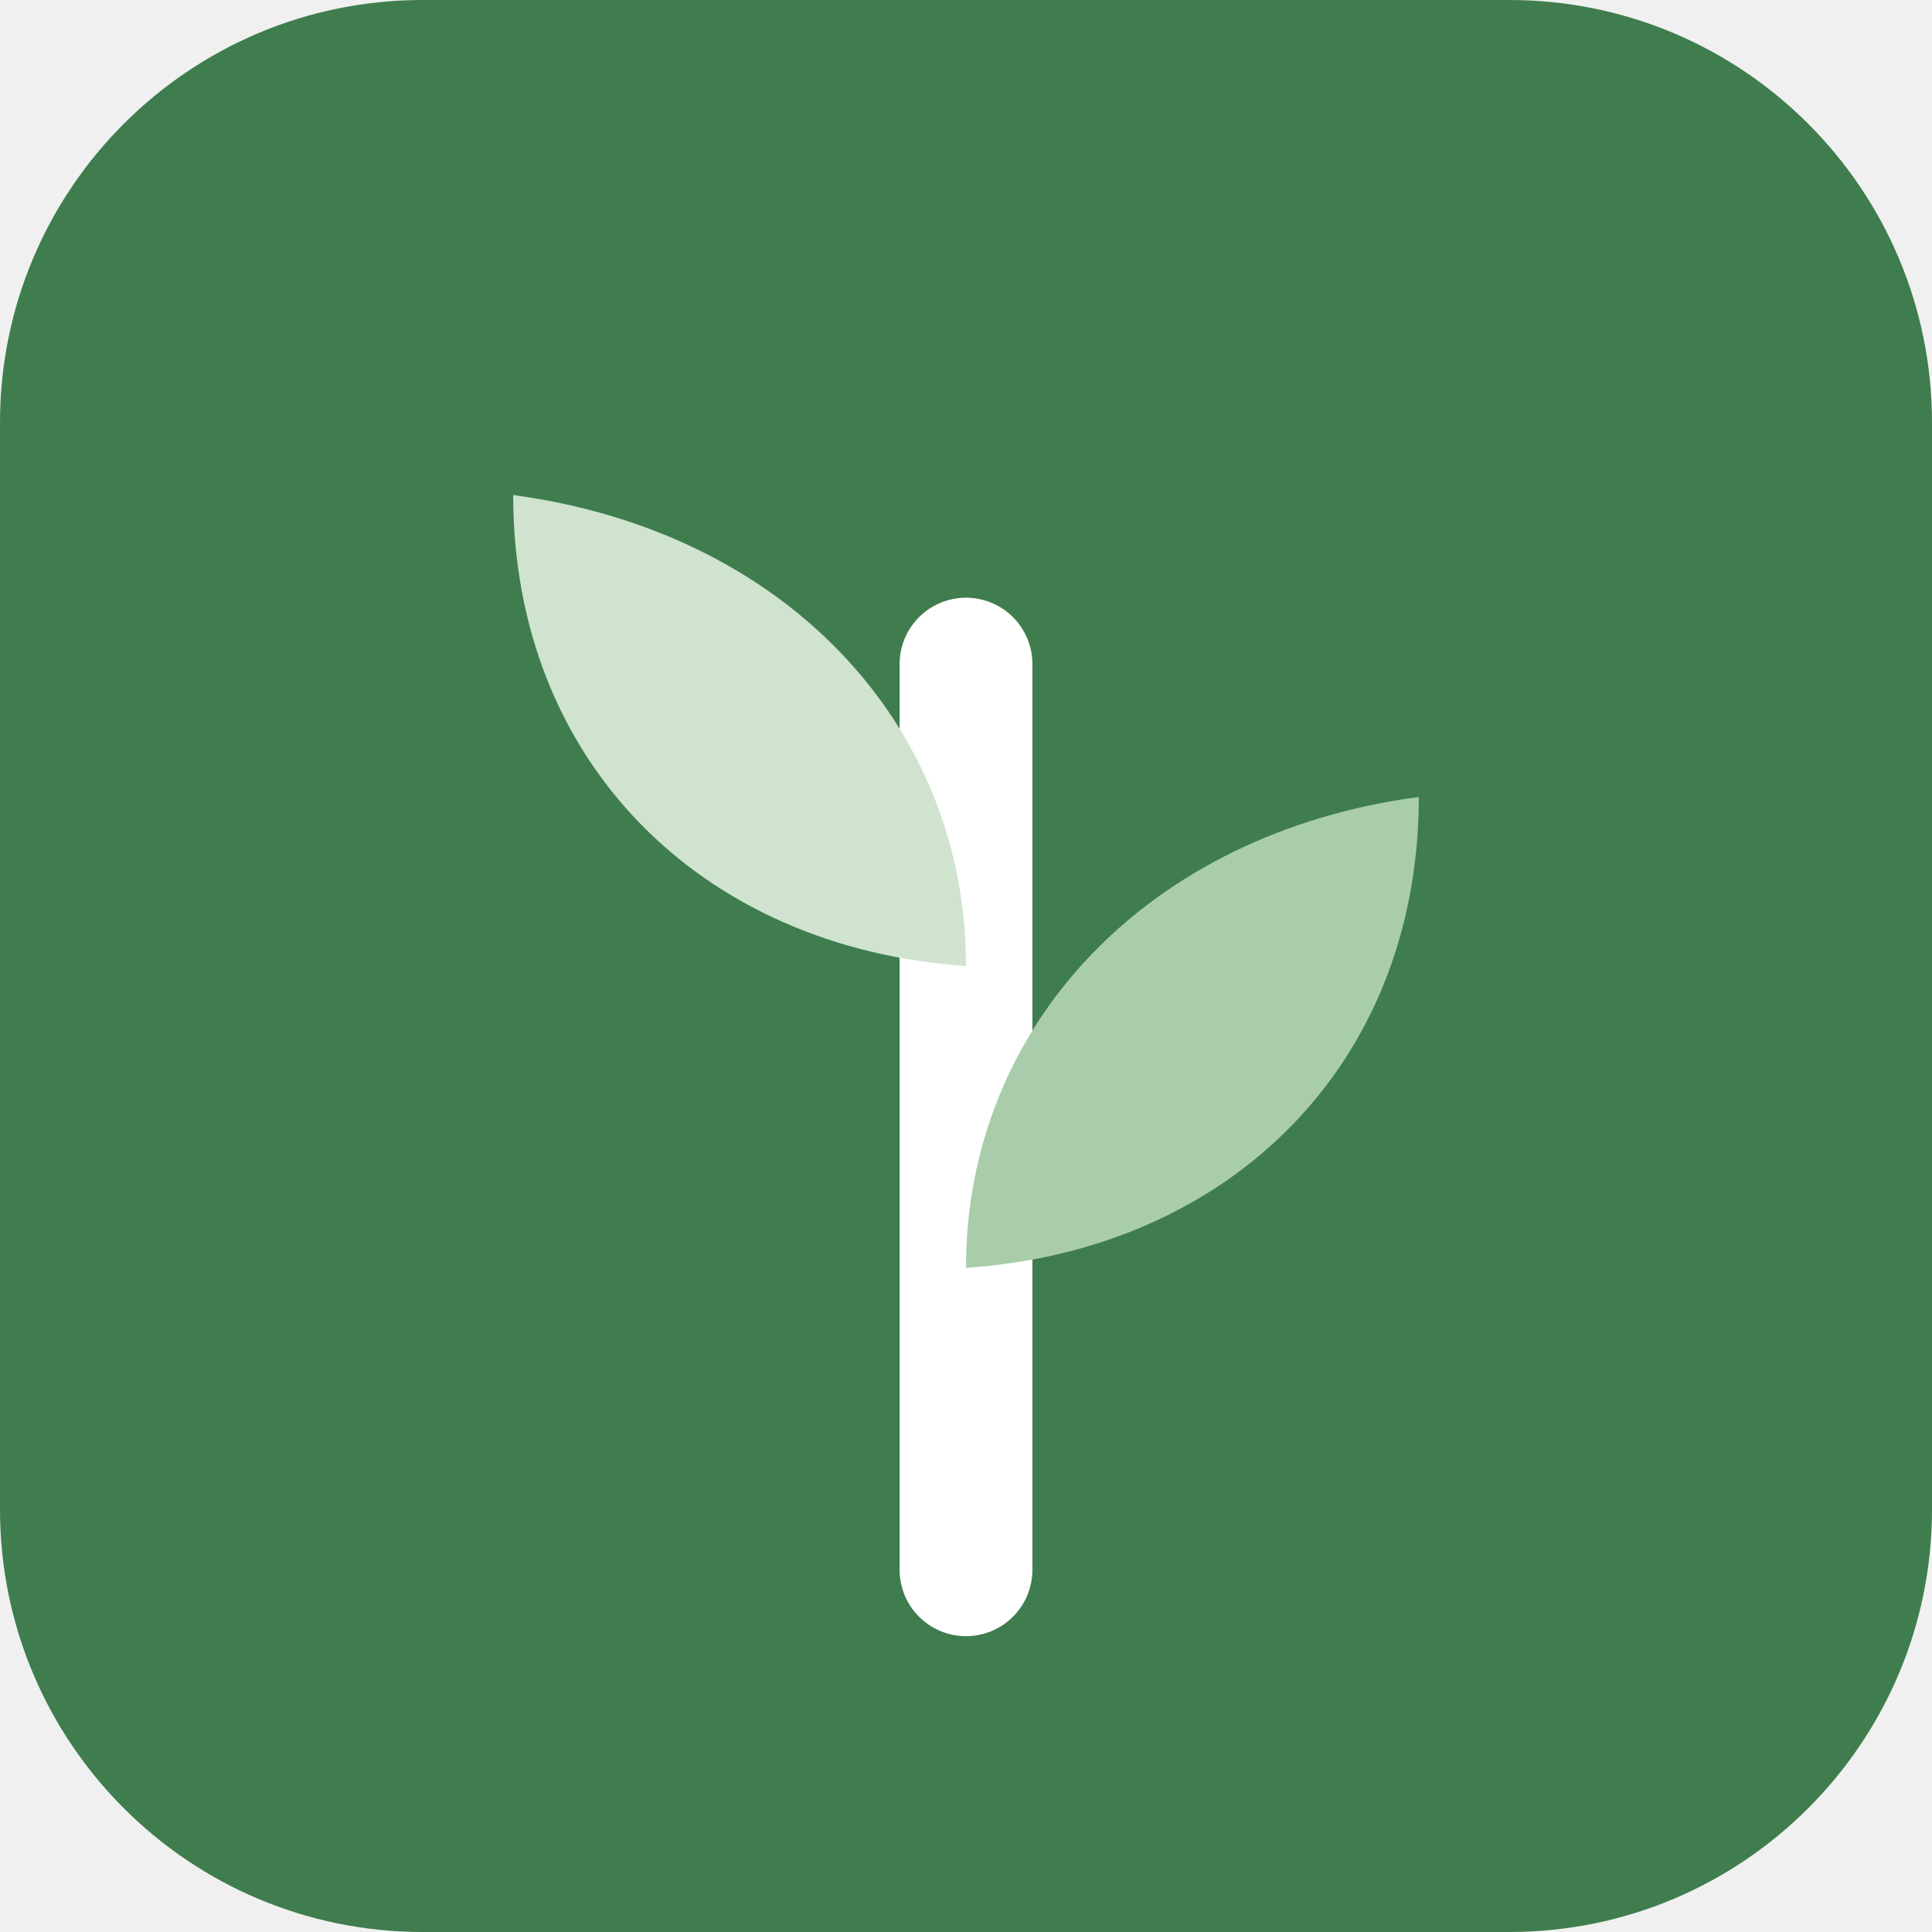
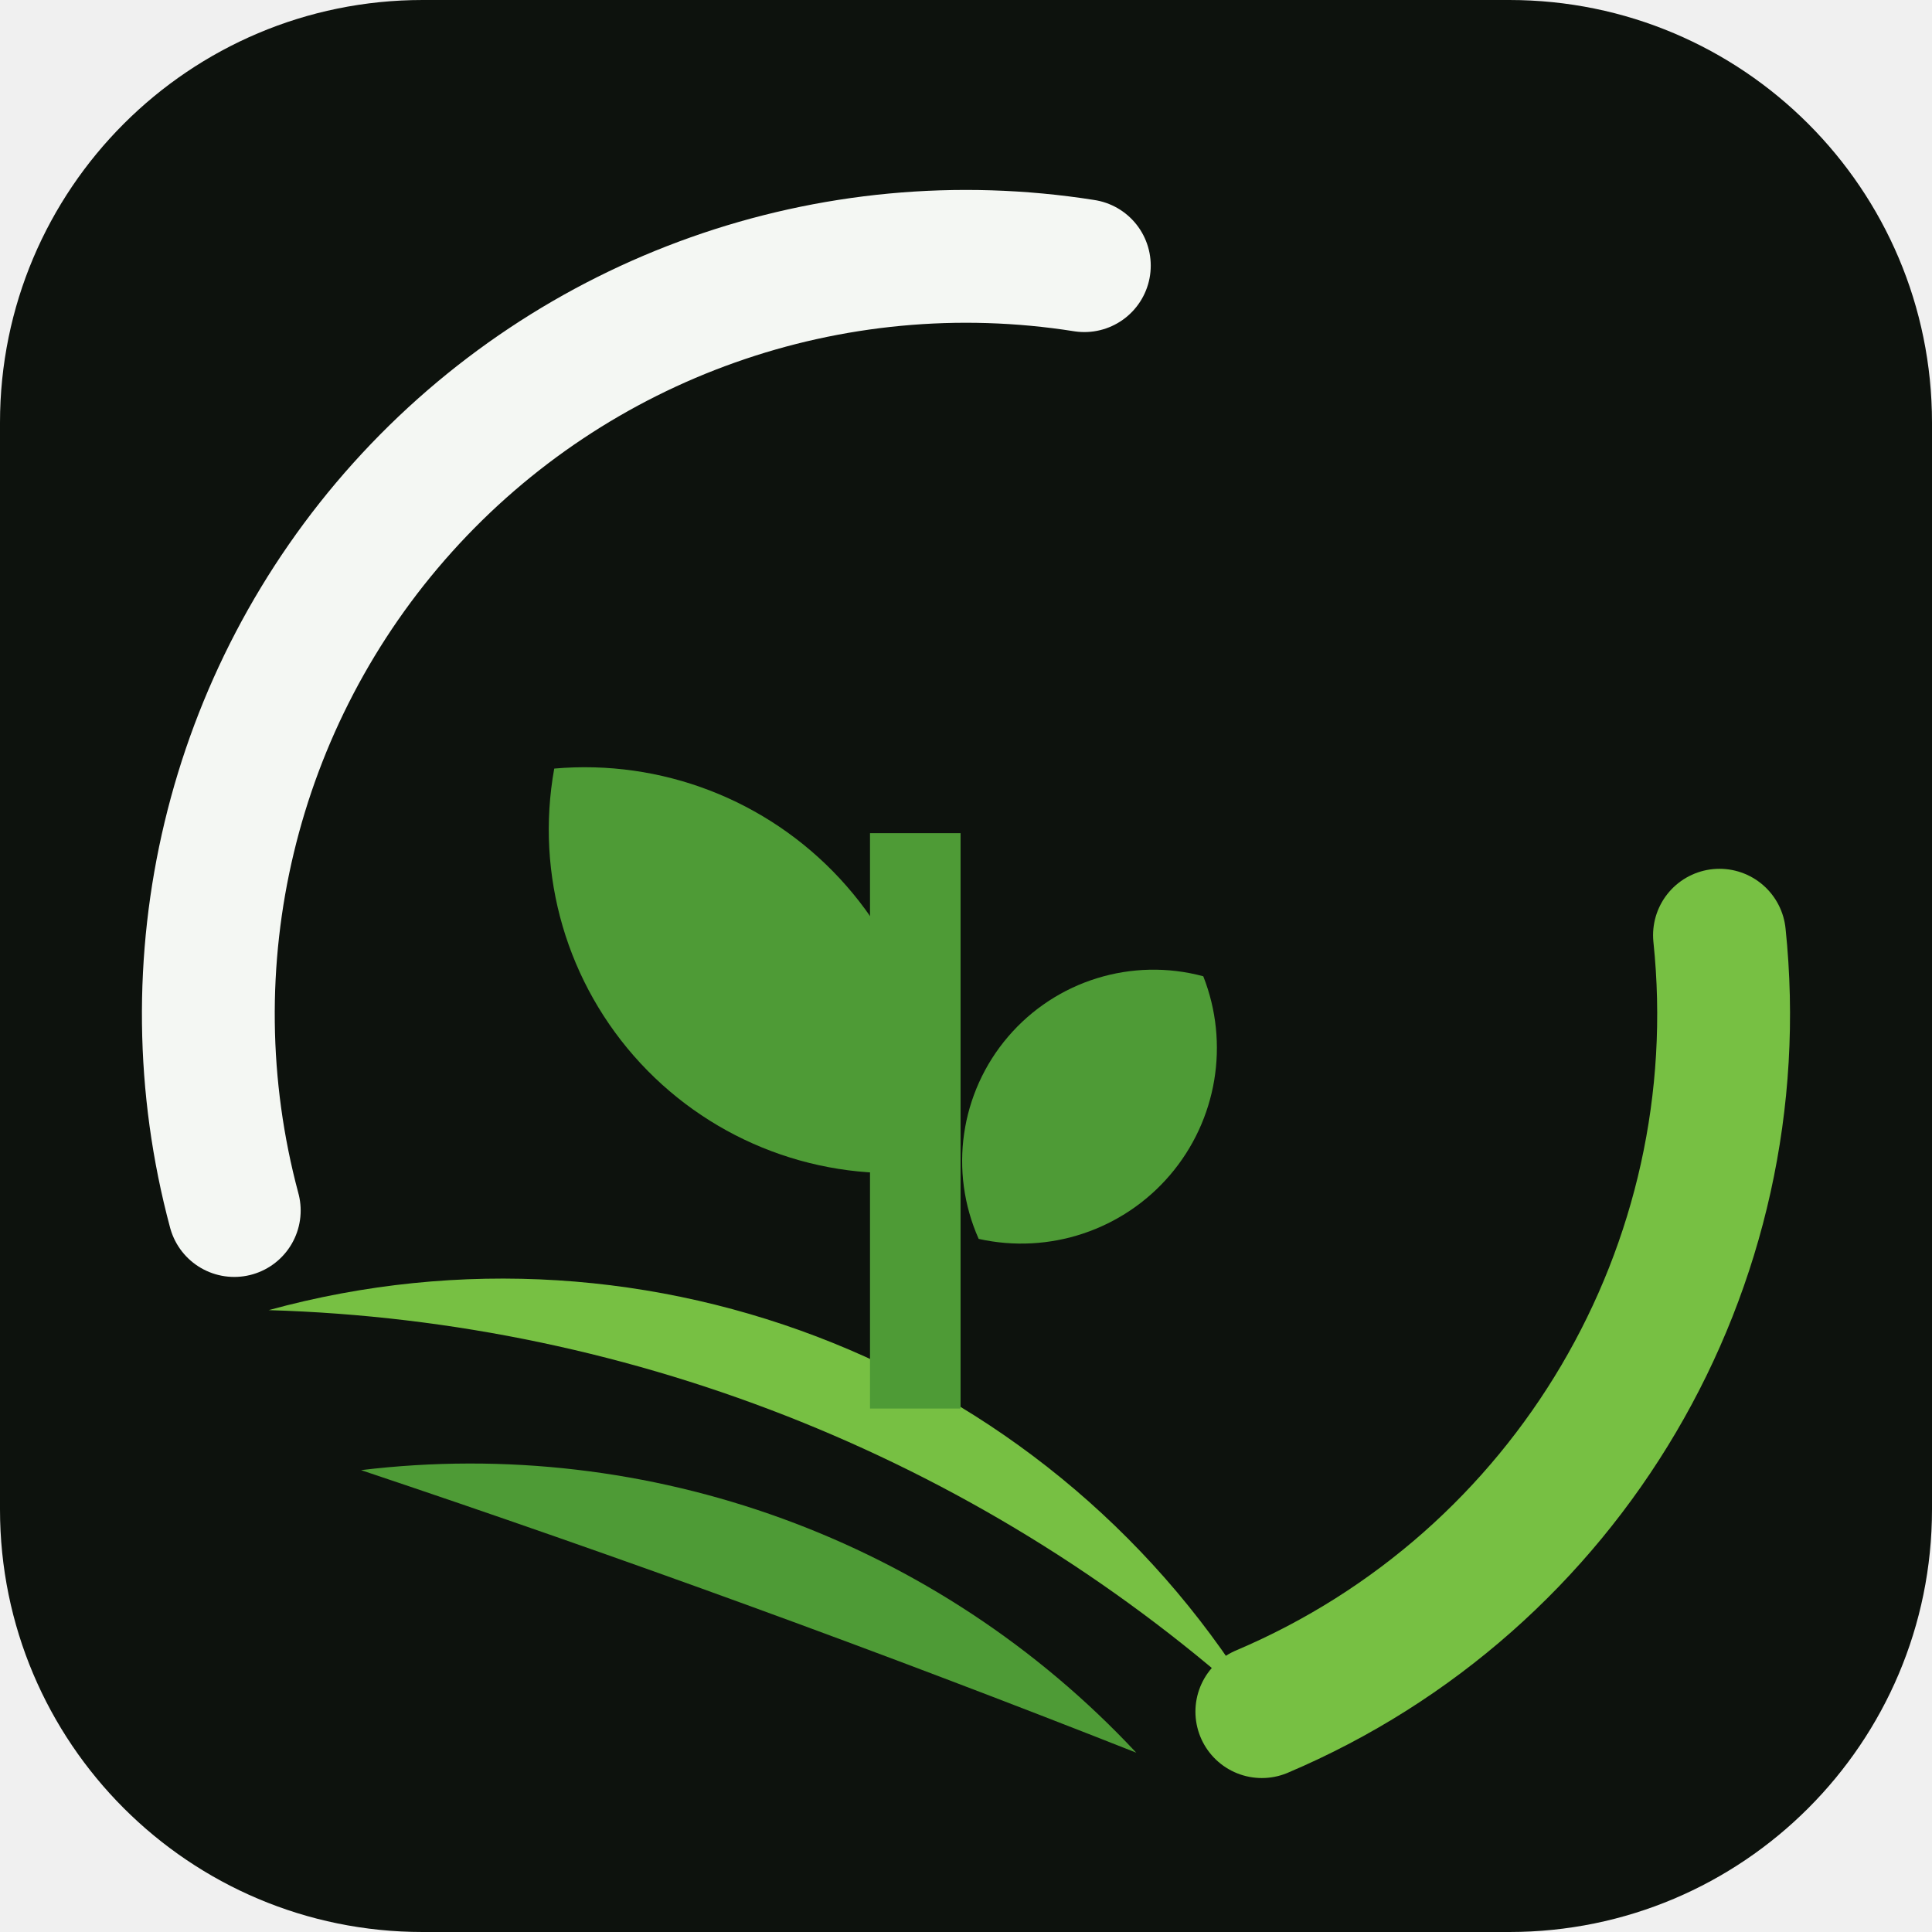
<svg xmlns="http://www.w3.org/2000/svg" viewBox="0 0 32 32">
-   <rect width="32" height="32" rx="7" fill="#3f7d4e" />
-   <path d="M16 26V11" stroke="#ffffff" stroke-width="2.2" stroke-linecap="round" />
-   <path d="M16 16c0-4-3-7.2-7.5-7.8C8.5 12.6 11.6 15.7 16 16z" fill="#cfe3cf" />
-   <path d="M16 21c0-4 3-7.2 7.5-7.8C23.5 17.6 20.4 20.7 16 21z" fill="#a9cdaa" />
+   <rect width="32" height="32" rx="7" fill="#0d120d" />
+   <path d="M5.98 24.35A15.09 15.09 0 0 1 18.82 29.03A256.91 256.91 0 0 0 5.98 24.35Z" fill="#4e9b36" />
+   <path d="M4.45 21.7A14.62 14.62 0 0 1 20.9 28.35A25.54 25.54 0 0 0 4.45 21.7Z" fill="#77c043" />
+   <path d="M15.16 13.8L15.16 23.33" stroke="#4e9b36" stroke-width="1.5" />
+   <path d="M9.18 12.73A5.76 5.76 0 0 1 15.37 19.4A5.69 5.69 0 0 1 9.18 12.73Z" fill="#4e9b36" />
+   <path d="M16.21 20.52A3.17 3.17 0 0 1 19.93 16.17A3.24 3.24 0 0 1 16.21 20.52Z" fill="#4e9b36" />
+   <path d="M28.48 15.49A12.55 12.55 0 0 1 20.9 28.35" stroke="#77c043" stroke-width="2.2" stroke-linecap="round" fill="none" />
+   <path d="M17.96 4.4A12.55 12.55 0 0 0 3.88 20.05" stroke="#f4f7f3" stroke-width="2.2" stroke-linecap="round" fill="none" />
</svg>
